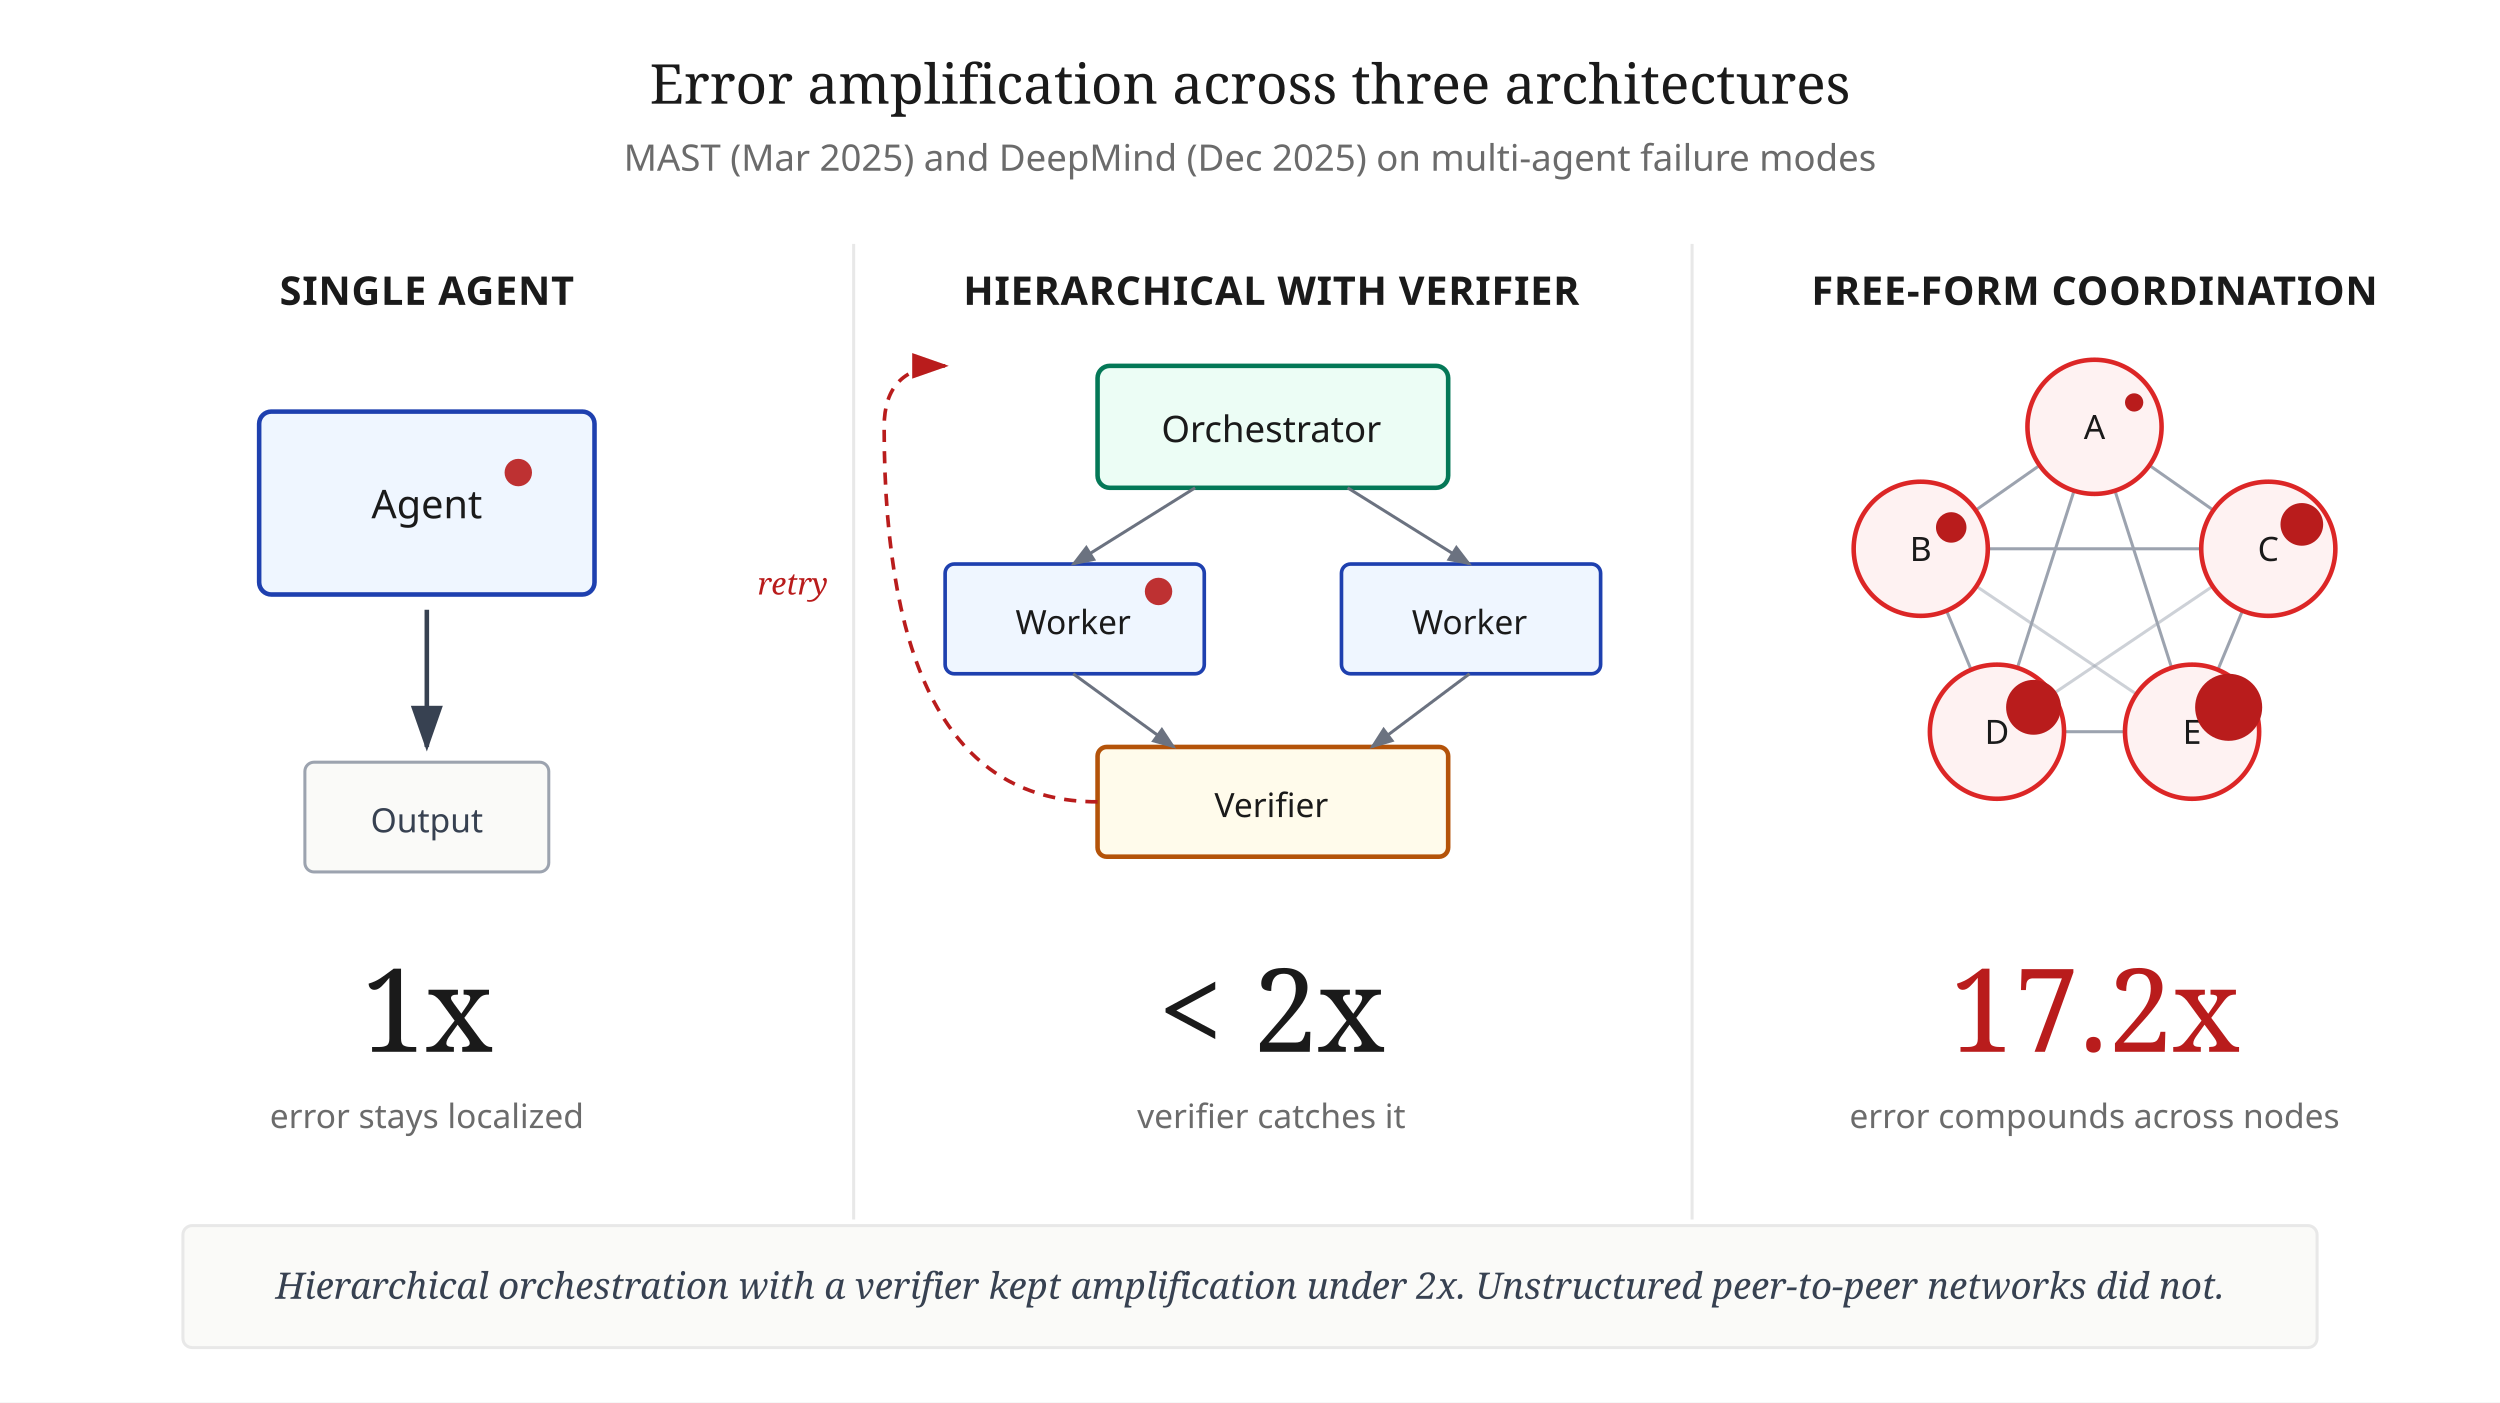
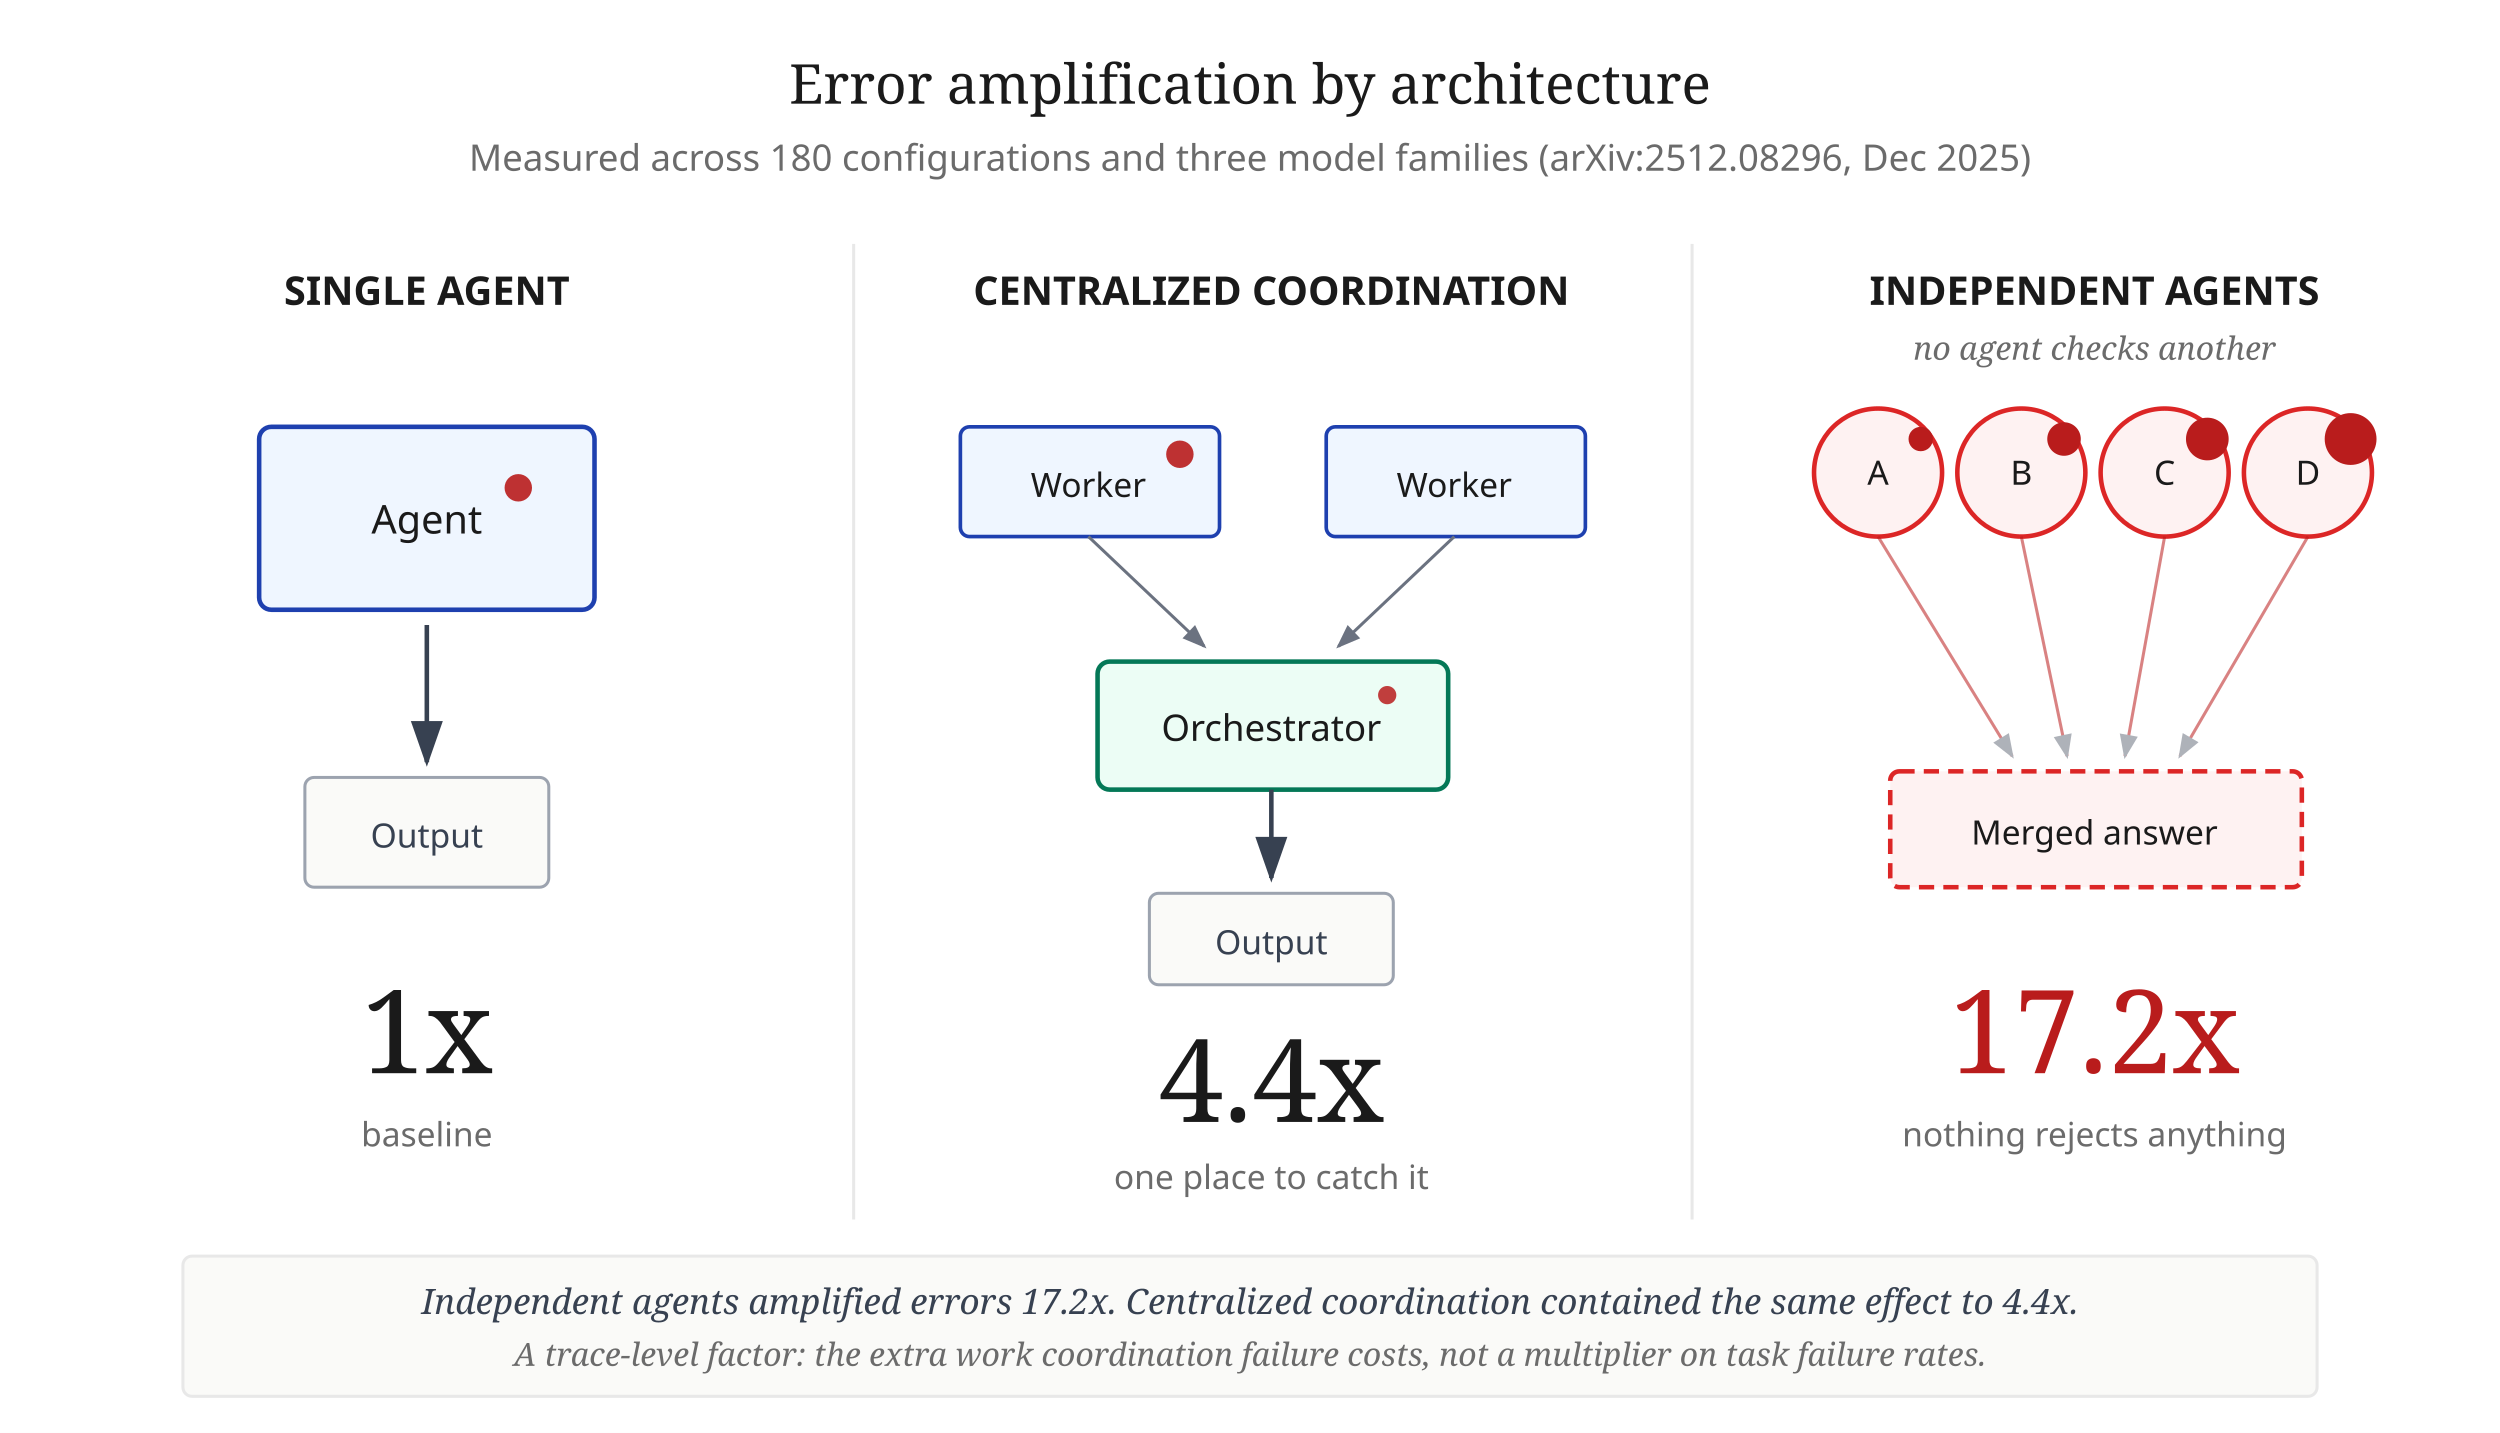
- <svg xmlns="http://www.w3.org/2000/svg" viewBox="0 0 820 460" width="820" height="460" style="background:#fff;font-family:'IBM Plex Sans',system-ui,sans-serif;">
+ <svg xmlns="http://www.w3.org/2000/svg" viewBox="0 0 820 470" width="820" height="470" style="background:#fff;font-family:'IBM Plex Sans',system-ui,sans-serif;">
  <defs>
    <marker id="arrowhead" markerWidth="10" markerHeight="7" refX="9" refY="3.5" orient="auto">
      <polygon points="0 0, 10 3.5, 0 7" fill="#374151" />
-     </marker>
-     <marker id="arrowhead-red" markerWidth="10" markerHeight="7" refX="9" refY="3.5" orient="auto">
-       <polygon points="0 0, 10 3.5, 0 7" fill="#b91c1c" />
    </marker>
    <marker id="arrowhead-thin" markerWidth="8" markerHeight="6" refX="7" refY="3" orient="auto">
      <polygon points="0 0, 8 3, 0 6" fill="#6b7280" />
    </marker>
  </defs>
-   <rect width="820" height="460" fill="#ffffff" />
-   <text x="410" y="34" text-anchor="middle" font-size="18" font-weight="500" fill="#1a1a1a" font-family="Fraunces, Georgia, serif">Error amplification across three architectures</text>
-   <text x="410" y="56" text-anchor="middle" font-size="12" fill="#6b6b6b">MAST (Mar 2025) and DeepMind (Dec 2025) on multi-agent failure modes</text>
+   <rect width="820" height="470" fill="#ffffff" />
+   <text x="410" y="34" text-anchor="middle" font-size="18" font-weight="500" fill="#1a1a1a" font-family="Fraunces, Georgia, serif">Error amplification by architecture</text>
+   <text x="410" y="56" text-anchor="middle" font-size="12" fill="#6b6b6b">Measured across 180 configurations and three model families (arXiv:2512.08296, Dec 2025)</text>
  <line x1="280" y1="80" x2="280" y2="400" stroke="#e8e8e8" stroke-width="1" />
  <line x1="555" y1="80" x2="555" y2="400" stroke="#e8e8e8" stroke-width="1" />
  <g>
-     <text x="140" y="100" text-anchor="middle" font-size="13" font-weight="600" fill="#1a1a1a" letter-spacing="0.02em">SINGLE AGENT</text>
-     <rect x="85" y="135" width="110" height="60" rx="4" fill="#EFF6FF" stroke="#1e40af" stroke-width="1.5" />
-     <text x="140" y="170" text-anchor="middle" font-size="13" fill="#1a1a1a">Agent</text>
-     <circle cx="170" cy="155" r="4.5" fill="#b91c1c" opacity="0.9" />
-     <line x1="140" y1="200" x2="140" y2="245" stroke="#374151" stroke-width="1.5" marker-end="url(#arrowhead)" />
-     <rect x="100" y="250" width="80" height="36" rx="3" fill="#fafaf8" stroke="#9ca3af" stroke-width="1" />
-     <text x="140" y="273" text-anchor="middle" font-size="11" fill="#374151">Output</text>
-     <text x="140" y="345" text-anchor="middle" font-size="38" font-weight="500" fill="#1a1a1a" font-family="Fraunces, Georgia, serif">1x</text>
-     <text x="140" y="370" text-anchor="middle" font-size="11" fill="#6b6b6b">error stays localized</text>
+     <text x="140" y="100" text-anchor="middle" font-size="13" font-weight="600" fill="#1a1a1a">SINGLE AGENT</text>
+     <rect x="85" y="140" width="110" height="60" rx="4" fill="#EFF6FF" stroke="#1e40af" stroke-width="1.5" />
+     <text x="140" y="175" text-anchor="middle" font-size="13" fill="#1a1a1a">Agent</text>
+     <circle cx="170" cy="160" r="4.5" fill="#b91c1c" opacity="0.9" />
+     <line x1="140" y1="205" x2="140" y2="250" stroke="#374151" stroke-width="1.5" marker-end="url(#arrowhead)" />
+     <rect x="100" y="255" width="80" height="36" rx="3" fill="#fafaf8" stroke="#9ca3af" stroke-width="1" />
+     <text x="140" y="278" text-anchor="middle" font-size="11" fill="#374151">Output</text>
+     <text x="140" y="352" text-anchor="middle" font-size="38" font-weight="500" fill="#1a1a1a" font-family="Fraunces, Georgia, serif">1x</text>
+     <text x="140" y="376" text-anchor="middle" font-size="11" fill="#6b6b6b">baseline</text>
  </g>
  <g>
-     <text x="417" y="100" text-anchor="middle" font-size="13" font-weight="600" fill="#1a1a1a" letter-spacing="0.02em">HIERARCHICAL WITH VERIFIER</text>
-     <rect x="360" y="120" width="115" height="40" rx="4" fill="#ECFDF5" stroke="#047857" stroke-width="1.5" />
-     <text x="417" y="145" text-anchor="middle" font-size="12" fill="#1a1a1a">Orchestrator</text>
-     <rect x="310" y="185" width="85" height="36" rx="3" fill="#EFF6FF" stroke="#1e40af" stroke-width="1.2" />
-     <text x="352" y="208" text-anchor="middle" font-size="11" fill="#1a1a1a">Worker</text>
-     <circle cx="380" cy="194" r="4.5" fill="#b91c1c" opacity="0.9" />
-     <rect x="440" y="185" width="85" height="36" rx="3" fill="#EFF6FF" stroke="#1e40af" stroke-width="1.2" />
-     <text x="482" y="208" text-anchor="middle" font-size="11" fill="#1a1a1a">Worker</text>
-     <line x1="392" y1="160" x2="352" y2="185" stroke="#6b7280" stroke-width="1" marker-end="url(#arrowhead-thin)" />
-     <line x1="442" y1="160" x2="482" y2="185" stroke="#6b7280" stroke-width="1" marker-end="url(#arrowhead-thin)" />
-     <rect x="360" y="245" width="115" height="36" rx="3" fill="#FFFBEB" stroke="#b45309" stroke-width="1.5" />
-     <text x="417" y="268" text-anchor="middle" font-size="11" fill="#1a1a1a">Verifier</text>
-     <line x1="352" y1="221" x2="385" y2="245" stroke="#6b7280" stroke-width="1" marker-end="url(#arrowhead-thin)" />
-     <line x1="482" y1="221" x2="450" y2="245" stroke="#6b7280" stroke-width="1" marker-end="url(#arrowhead-thin)" />
-     <path d="M 360 263 Q 290 263 290 140 Q 290 120 310 120" fill="none" stroke="#b91c1c" stroke-width="1.2" stroke-dasharray="4,3" marker-end="url(#arrowhead-red)" />
-     <text x="260" y="195" text-anchor="middle" font-size="10" fill="#b91c1c" font-style="italic" font-family="Fraunces, Georgia, serif">retry</text>
-     <text x="417" y="345" text-anchor="middle" font-size="38" font-weight="500" fill="#1a1a1a" font-family="Fraunces, Georgia, serif">&lt; 2x</text>
-     <text x="417" y="370" text-anchor="middle" font-size="11" fill="#6b6b6b">verifier catches it</text>
+     <text x="417" y="100" text-anchor="middle" font-size="13" font-weight="600" fill="#1a1a1a">CENTRALIZED COORDINATION</text>
+     <rect x="315" y="140" width="85" height="36" rx="3" fill="#EFF6FF" stroke="#1e40af" stroke-width="1.2" />
+     <text x="357" y="163" text-anchor="middle" font-size="11" fill="#1a1a1a">Worker</text>
+     <circle cx="387" cy="149" r="4.5" fill="#b91c1c" opacity="0.9" />
+     <rect x="435" y="140" width="85" height="36" rx="3" fill="#EFF6FF" stroke="#1e40af" stroke-width="1.2" />
+     <text x="477" y="163" text-anchor="middle" font-size="11" fill="#1a1a1a">Worker</text>
+     <line x1="357" y1="176" x2="395" y2="212" stroke="#6b7280" stroke-width="1" marker-end="url(#arrowhead-thin)" />
+     <line x1="477" y1="176" x2="439" y2="212" stroke="#6b7280" stroke-width="1" marker-end="url(#arrowhead-thin)" />
+     <rect x="360" y="217" width="115" height="42" rx="4" fill="#ECFDF5" stroke="#047857" stroke-width="1.5" />
+     <text x="417" y="243" text-anchor="middle" font-size="12" fill="#1a1a1a">Orchestrator</text>
+     <circle cx="455" cy="228" r="3" fill="#b91c1c" opacity="0.85" />
+     <line x1="417" y1="259" x2="417" y2="288" stroke="#374151" stroke-width="1.5" marker-end="url(#arrowhead)" />
+     <rect x="377" y="293" width="80" height="30" rx="3" fill="#fafaf8" stroke="#9ca3af" stroke-width="1" />
+     <text x="417" y="313" text-anchor="middle" font-size="11" fill="#374151">Output</text>
+     <text x="417" y="368" text-anchor="middle" font-size="38" font-weight="500" fill="#1a1a1a" font-family="Fraunces, Georgia, serif">4.4x</text>
+     <text x="417" y="390" text-anchor="middle" font-size="11" fill="#6b6b6b">one place to catch it</text>
  </g>
  <g>
-     <text x="687" y="100" text-anchor="middle" font-size="13" font-weight="600" fill="#1a1a1a" letter-spacing="0.02em">FREE-FORM COORDINATION</text>
-     <line x1="687" y1="140" x2="630" y2="180" stroke="#9ca3af" stroke-width="1" />
-     <line x1="687" y1="140" x2="744" y2="180" stroke="#9ca3af" stroke-width="1" />
-     <line x1="687" y1="140" x2="655" y2="240" stroke="#9ca3af" stroke-width="1" />
-     <line x1="687" y1="140" x2="719" y2="240" stroke="#9ca3af" stroke-width="1" />
-     <line x1="630" y1="180" x2="744" y2="180" stroke="#9ca3af" stroke-width="1" />
-     <line x1="630" y1="180" x2="655" y2="240" stroke="#9ca3af" stroke-width="1" />
-     <line x1="744" y1="180" x2="719" y2="240" stroke="#9ca3af" stroke-width="1" />
-     <line x1="655" y1="240" x2="719" y2="240" stroke="#9ca3af" stroke-width="1" />
-     <line x1="630" y1="180" x2="719" y2="240" stroke="#9ca3af" stroke-width="1" opacity="0.5" />
-     <line x1="744" y1="180" x2="655" y2="240" stroke="#9ca3af" stroke-width="1" opacity="0.5" />
-     <circle cx="687" cy="140" r="22" fill="#FEF2F2" stroke="#dc2626" stroke-width="1.5" />
-     <text x="687" y="144" text-anchor="middle" font-size="11" fill="#1a1a1a">A</text>
-     <circle cx="700" cy="132" r="3" fill="#b91c1c" />
-     <circle cx="630" cy="180" r="22" fill="#FEF2F2" stroke="#dc2626" stroke-width="1.5" />
-     <text x="630" y="184" text-anchor="middle" font-size="11" fill="#1a1a1a">B</text>
-     <circle cx="640" cy="173" r="5" fill="#b91c1c" />
-     <circle cx="744" cy="180" r="22" fill="#FEF2F2" stroke="#dc2626" stroke-width="1.5" />
-     <text x="744" y="184" text-anchor="middle" font-size="11" fill="#1a1a1a">C</text>
-     <circle cx="755" cy="172" r="7" fill="#b91c1c" />
-     <circle cx="655" cy="240" r="22" fill="#FEF2F2" stroke="#dc2626" stroke-width="1.5" />
-     <text x="655" y="244" text-anchor="middle" font-size="11" fill="#1a1a1a">D</text>
-     <circle cx="667" cy="232" r="9" fill="#b91c1c" />
-     <circle cx="719" cy="240" r="22" fill="#FEF2F2" stroke="#dc2626" stroke-width="1.5" />
-     <text x="719" y="244" text-anchor="middle" font-size="11" fill="#1a1a1a">E</text>
-     <circle cx="731" cy="232" r="11" fill="#b91c1c" />
-     <text x="687" y="345" text-anchor="middle" font-size="38" font-weight="500" fill="#b91c1c" font-family="Fraunces, Georgia, serif">17.2x</text>
-     <text x="687" y="370" text-anchor="middle" font-size="11" fill="#6b6b6b">error compounds across nodes</text>
+     <text x="687" y="100" text-anchor="middle" font-size="13" font-weight="600" fill="#1a1a1a">INDEPENDENT AGENTS</text>
+     <text x="687" y="118" text-anchor="middle" font-size="10.5" fill="#6b6b6b" font-style="italic" font-family="Fraunces, Georgia, serif">no agent checks another</text>
+     <circle cx="616" cy="155" r="21" fill="#FEF2F2" stroke="#dc2626" stroke-width="1.5" />
+     <text x="616" y="159" text-anchor="middle" font-size="11" fill="#1a1a1a">A</text>
+     <circle cx="630" cy="144" r="4" fill="#b91c1c" />
+     <circle cx="663" cy="155" r="21" fill="#FEF2F2" stroke="#dc2626" stroke-width="1.5" />
+     <text x="663" y="159" text-anchor="middle" font-size="11" fill="#1a1a1a">B</text>
+     <circle cx="677" cy="144" r="5.5" fill="#b91c1c" />
+     <circle cx="710" cy="155" r="21" fill="#FEF2F2" stroke="#dc2626" stroke-width="1.5" />
+     <text x="710" y="159" text-anchor="middle" font-size="11" fill="#1a1a1a">C</text>
+     <circle cx="724" cy="144" r="7" fill="#b91c1c" />
+     <circle cx="757" cy="155" r="21" fill="#FEF2F2" stroke="#dc2626" stroke-width="1.5" />
+     <text x="757" y="159" text-anchor="middle" font-size="11" fill="#1a1a1a">D</text>
+     <circle cx="771" cy="144" r="8.5" fill="#b91c1c" />
+     <line x1="616" y1="176" x2="660" y2="248" stroke="#b91c1c" stroke-width="1" opacity="0.55" marker-end="url(#arrowhead-thin)" />
+     <line x1="663" y1="176" x2="678" y2="248" stroke="#b91c1c" stroke-width="1" opacity="0.55" marker-end="url(#arrowhead-thin)" />
+     <line x1="710" y1="176" x2="697" y2="248" stroke="#b91c1c" stroke-width="1" opacity="0.55" marker-end="url(#arrowhead-thin)" />
+     <line x1="757" y1="176" x2="715" y2="248" stroke="#b91c1c" stroke-width="1" opacity="0.55" marker-end="url(#arrowhead-thin)" />
+     <rect x="620" y="253" width="135" height="38" rx="3" fill="#FEF2F2" stroke="#dc2626" stroke-width="1.5" stroke-dasharray="5,3" />
+     <text x="687" y="277" text-anchor="middle" font-size="11" fill="#1a1a1a">Merged answer</text>
+     <text x="687" y="352" text-anchor="middle" font-size="38" font-weight="500" fill="#b91c1c" font-family="Fraunces, Georgia, serif">17.2x</text>
+     <text x="687" y="376" text-anchor="middle" font-size="11" fill="#6b6b6b">nothing rejects anything</text>
  </g>
-   <rect x="60" y="402" width="700" height="40" fill="#fafaf8" stroke="#e8e8e8" stroke-width="1" rx="3" />
-   <text x="410" y="426" text-anchor="middle" font-size="12" fill="#374151" font-style="italic" font-family="Fraunces, Georgia, serif">Hierarchical orchestration with a verifier kept amplification under 2x. Unstructured peer-to-peer networks did not.</text>
+   <rect x="60" y="412" width="700" height="46" fill="#fafaf8" stroke="#e8e8e8" stroke-width="1" rx="3" />
+   <text x="410" y="431" text-anchor="middle" font-size="11.5" fill="#374151" font-style="italic" font-family="Fraunces, Georgia, serif">Independent agents amplified errors 17.2x. Centralized coordination contained the same effect to 4.4x.</text>
+   <text x="410" y="448" text-anchor="middle" font-size="10.5" fill="#6b6b6b" font-style="italic" font-family="Fraunces, Georgia, serif">A trace-level factor: the extra work coordination failure costs, not a multiplier on task failure rates.</text>
</svg>
